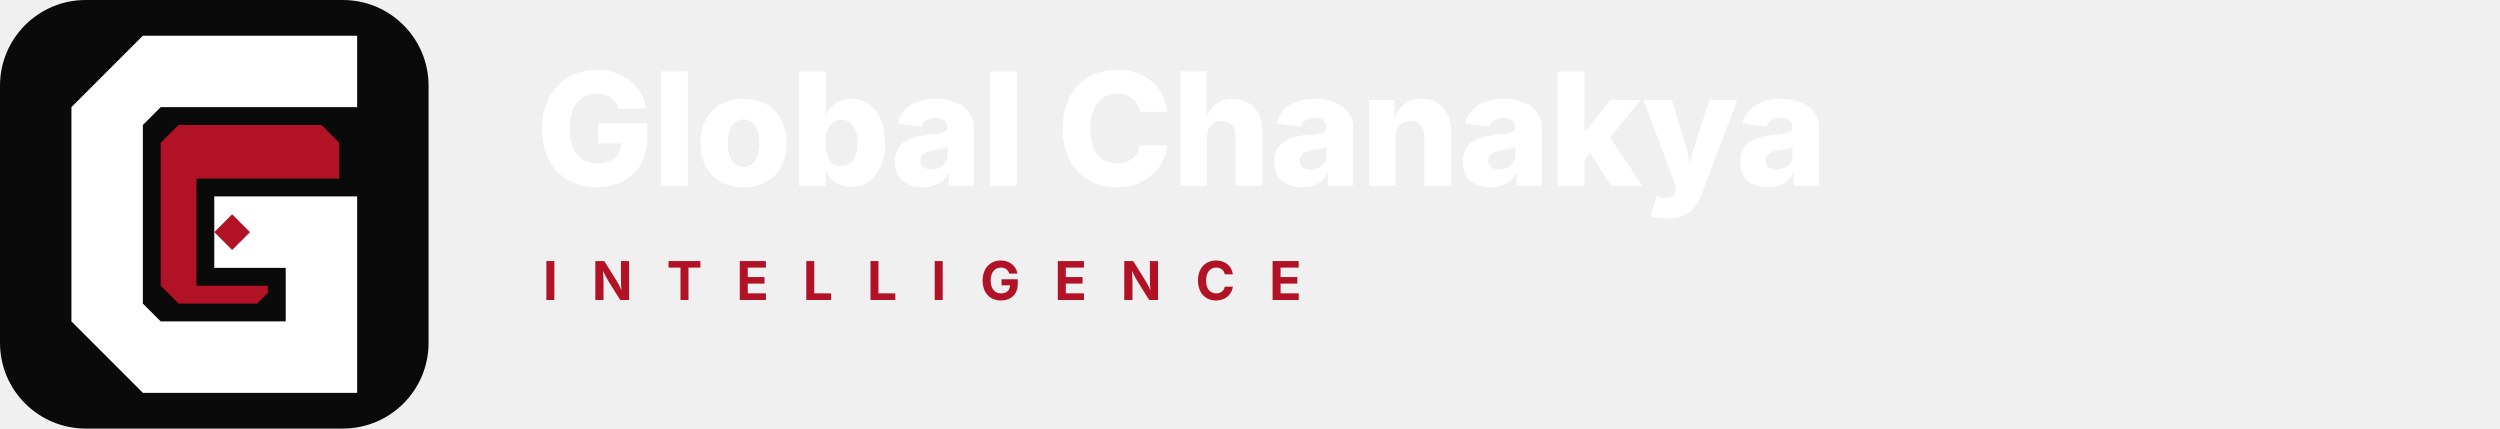
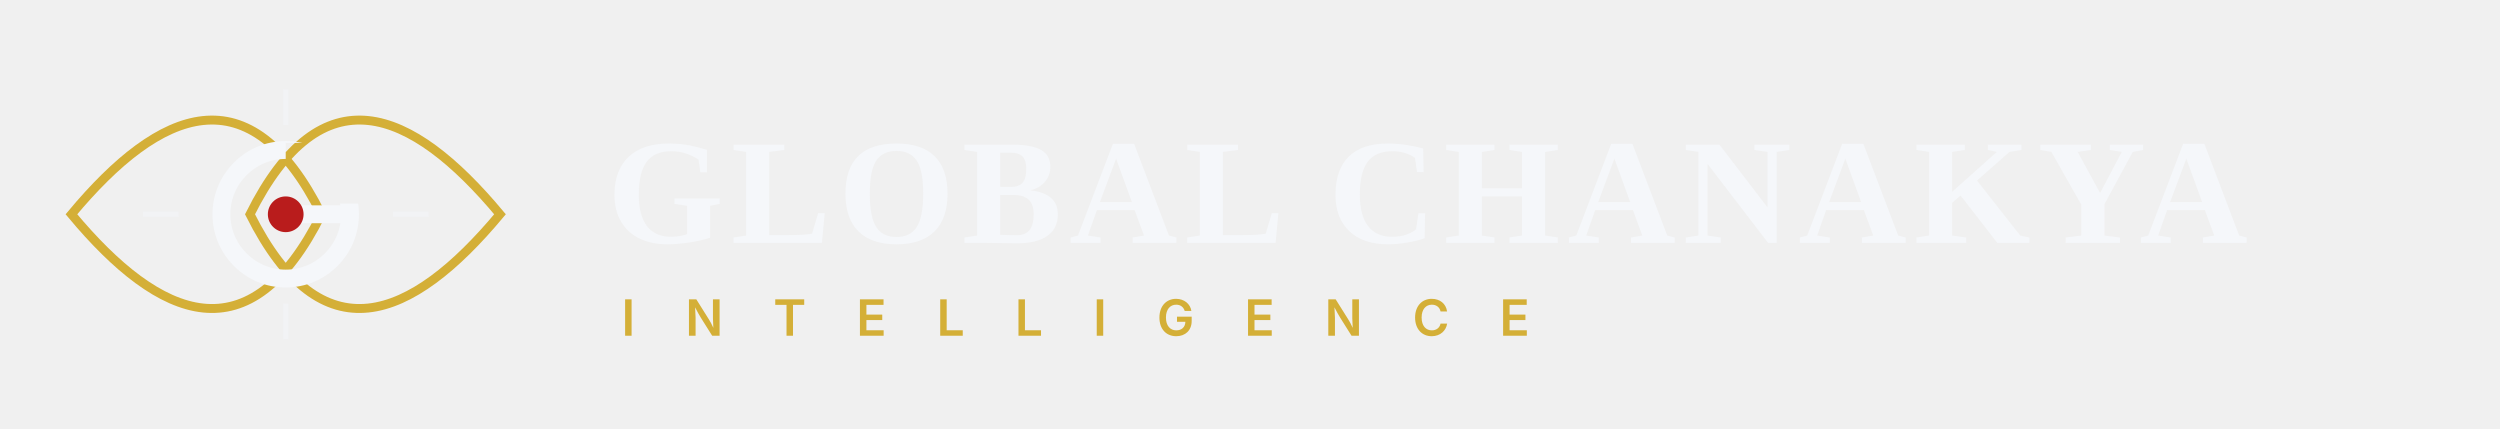
<svg xmlns="http://www.w3.org/2000/svg" viewBox="0 0 700 120">
-   <g id="mark">
-     <rect width="120" height="120" rx="24" fill="#0A0A0A" />
-     <path d="M 100 30 L 100 10 L 40 10 L 20 30 L 20 90 L 40 110 L 100 110 L 100 55 L 60 55 L 60 75 L 80 75 L 80 90 L 45 90 L 40 85 L 40 35 L 45 30 Z" fill="#FFFFFF" />
-     <path d="M 90 35 L 95 40 L 95 50 L 55 50 L 55 80 L 75 80 L 75 82 L 72 85 L 50 85 L 45 80 L 45 40 L 50 35 Z" fill="#B11226" />
-     <path d="M 65 60 L 70 65 L 65 70 L 60 65 Z" fill="#B11226" />
+   <defs>
+     <mask id="g-mask">
+       <rect x="-50" y="-50" width="300" height="300" fill="white" />
+       <rect x="60" y="15" width="25" height="17" fill="black" />
+     </mask>
+   </defs>
+   <g transform="translate(20, 25)">
+     <path d="M0,35 C25,5 50,-5 70,35 C50,75 25,65 0,35 Z" fill="none" stroke="#D4AF37" stroke-width="2.5" />
+     <path d="M120,35 C95,5 70,-5 50,35 C70,75 95,65 120,35 Z" fill="none" stroke="#D4AF37" stroke-width="2.5" />
+     <circle cx="60" cy="35" r="18" fill="none" stroke="#F5F7FA" stroke-width="5" mask="url(#g-mask)" />
+     <line x1="60" y1="35" x2="75" y2="35" stroke="#F5F7FA" stroke-width="5" stroke-linecap="square" />
+     <circle cx="60" cy="35" r="5" fill="#B91C1C" />
+     <line x1="60" y1="0" x2="60" y2="10" stroke="#F5F7FA" stroke-width="1.5" stroke-opacity="0.5" />
+     <line x1="60" y1="60" x2="60" y2="70" stroke="#F5F7FA" stroke-width="1.5" stroke-opacity="0.5" />
+     <line x1="20" y1="35" x2="30" y2="35" stroke="#F5F7FA" stroke-width="1.5" stroke-opacity="0.5" />
+     <line x1="90" y1="35" x2="100" y2="35" stroke="#F5F7FA" stroke-width="1.5" stroke-opacity="0.5" />
  </g>
-   <g transform="translate(150, 60)">
-     <text x="0" y="-8" font-family="'Inter', 'Helvetica Neue', sans-serif" font-weight="800" font-size="44" fill="#FFFFFF" letter-spacing="-0.5">Global Chanakya</text>
-     <text x="2" y="24" font-family="'Inter', 'Helvetica Neue', sans-serif" font-weight="700" font-size="15" fill="#B11226" letter-spacing="9.5">INTELLIGENCE</text>
+   <g transform="translate(170, 68)">
+     <text x="0" y="0" font-family="Georgia, 'Times New Roman', serif" font-weight="700" font-size="42" fill="#F5F7FA" letter-spacing="2">GLOBAL CHANAKYA</text>
+     <text x="4" y="26" font-family="'Inter', sans-serif" font-weight="600" font-size="14" fill="#D4AF37" letter-spacing="14">INTELLIGENCE</text>
  </g>
</svg>
